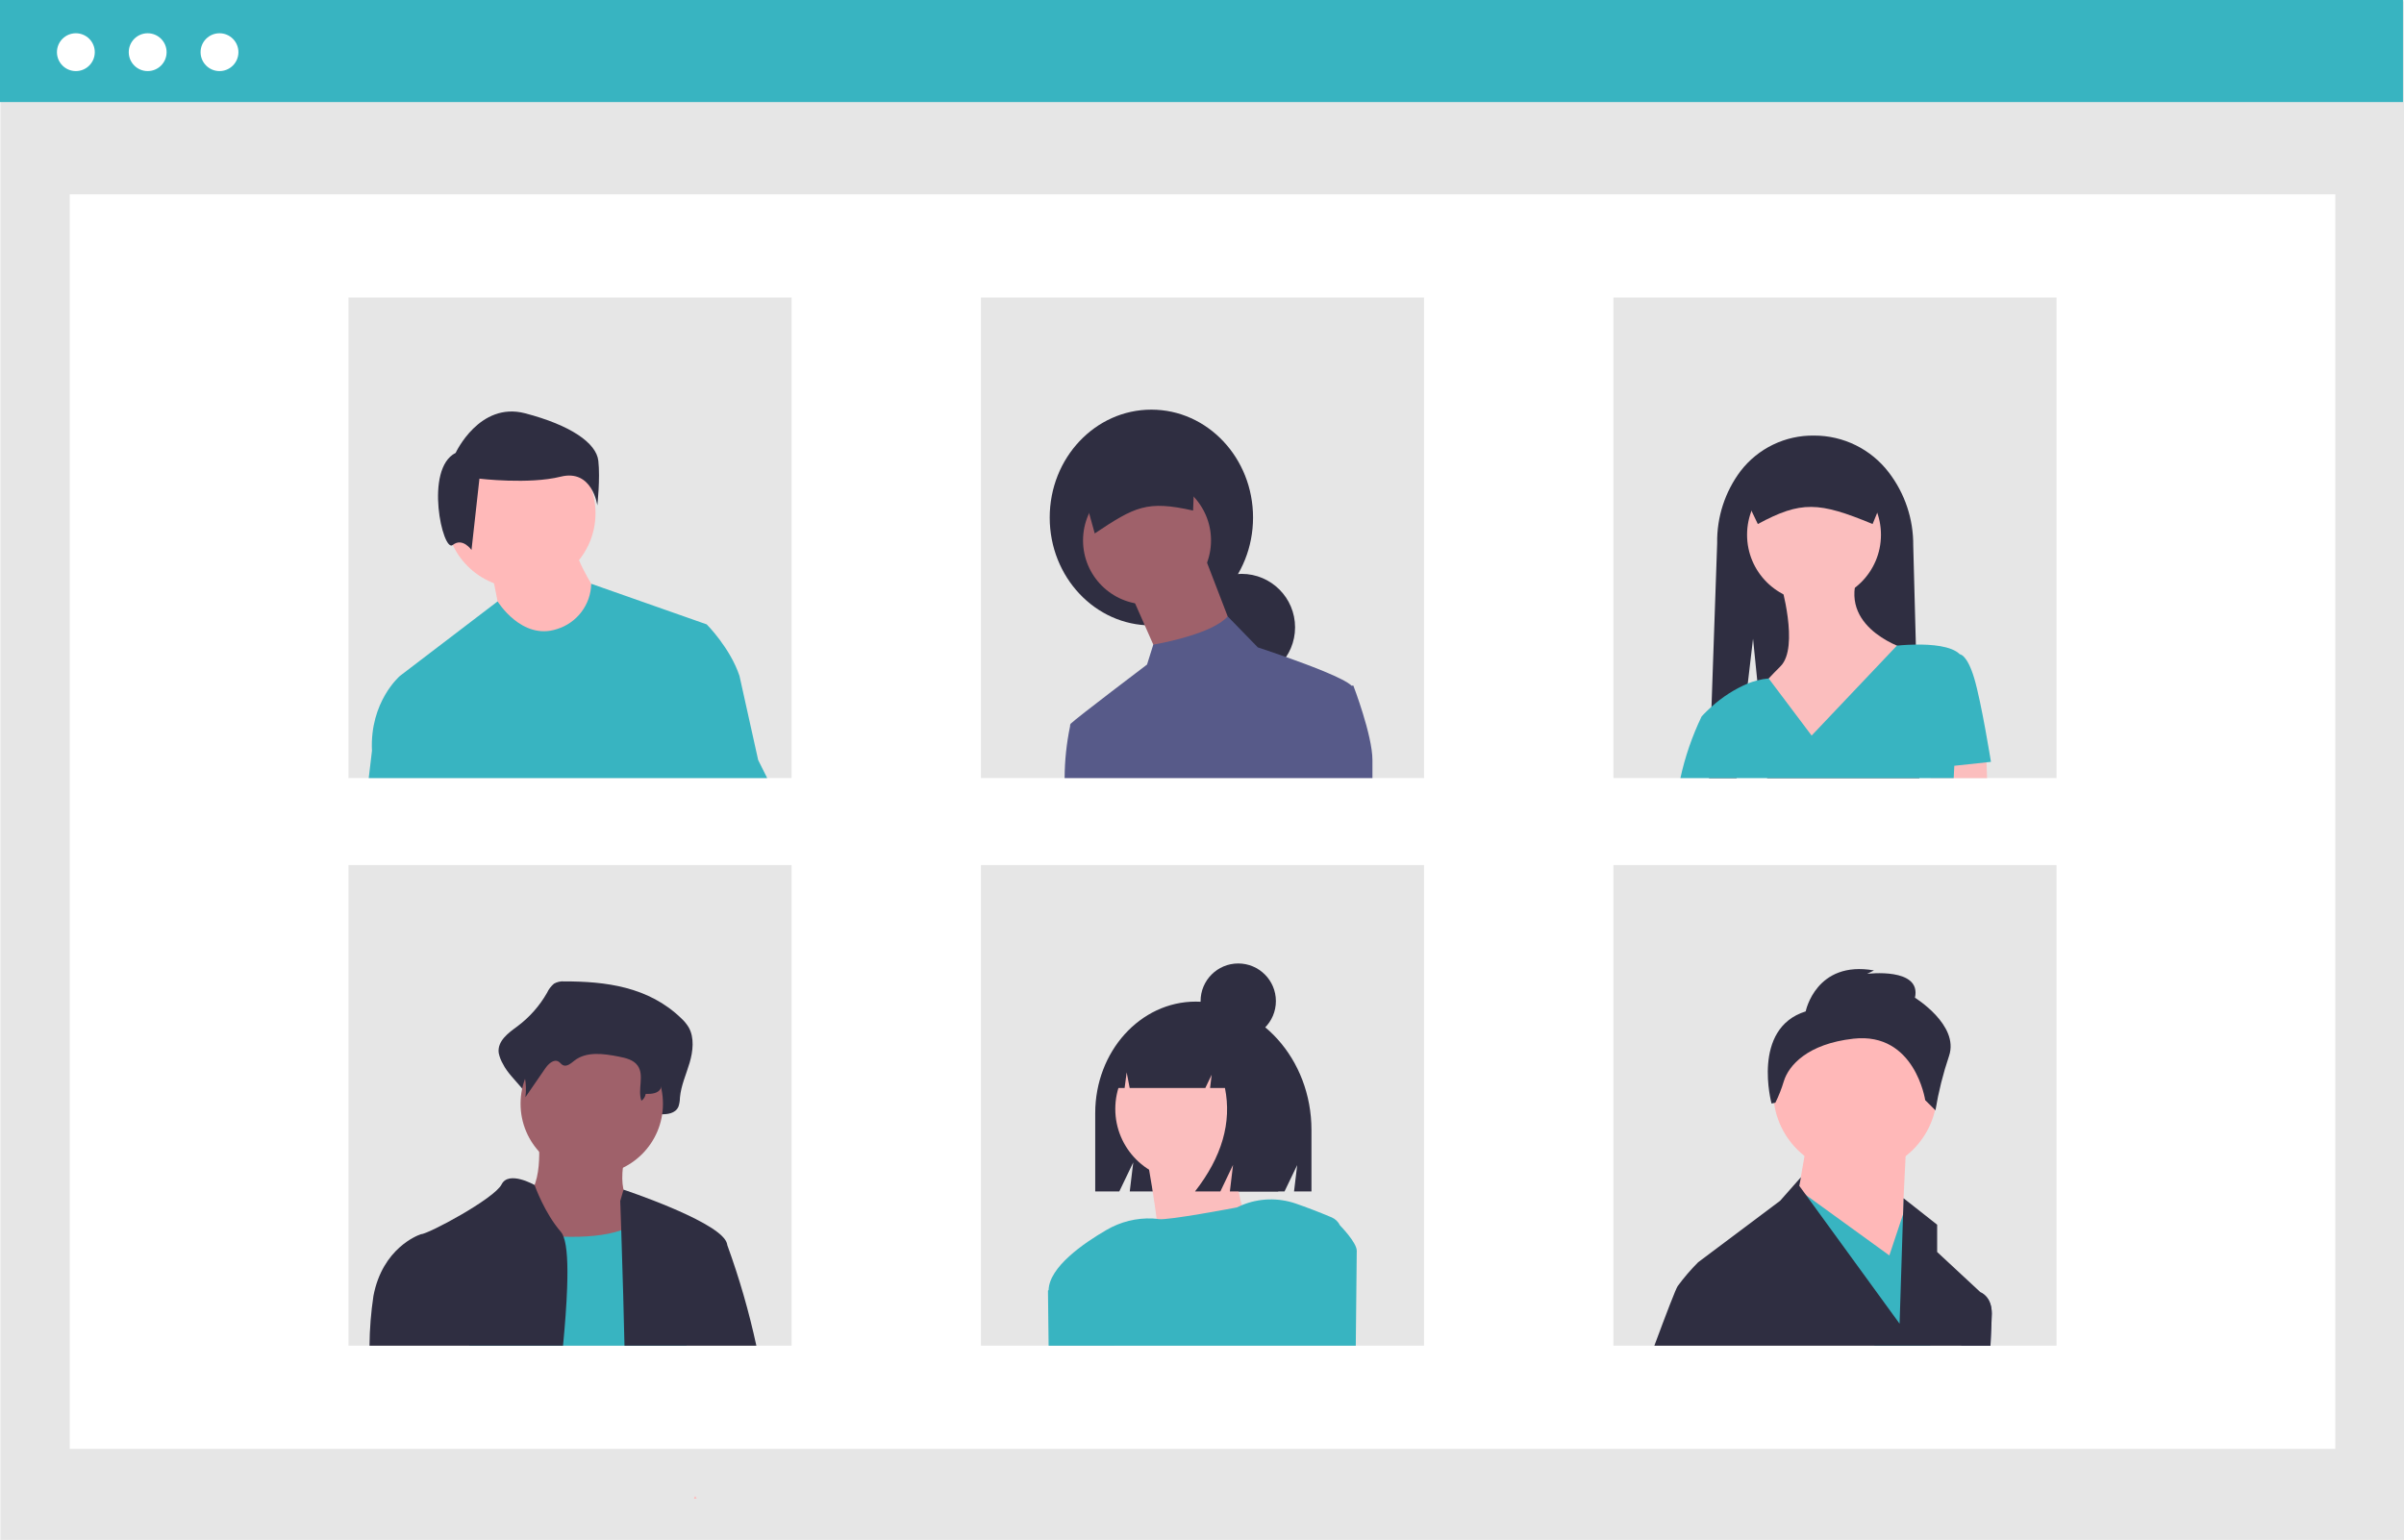
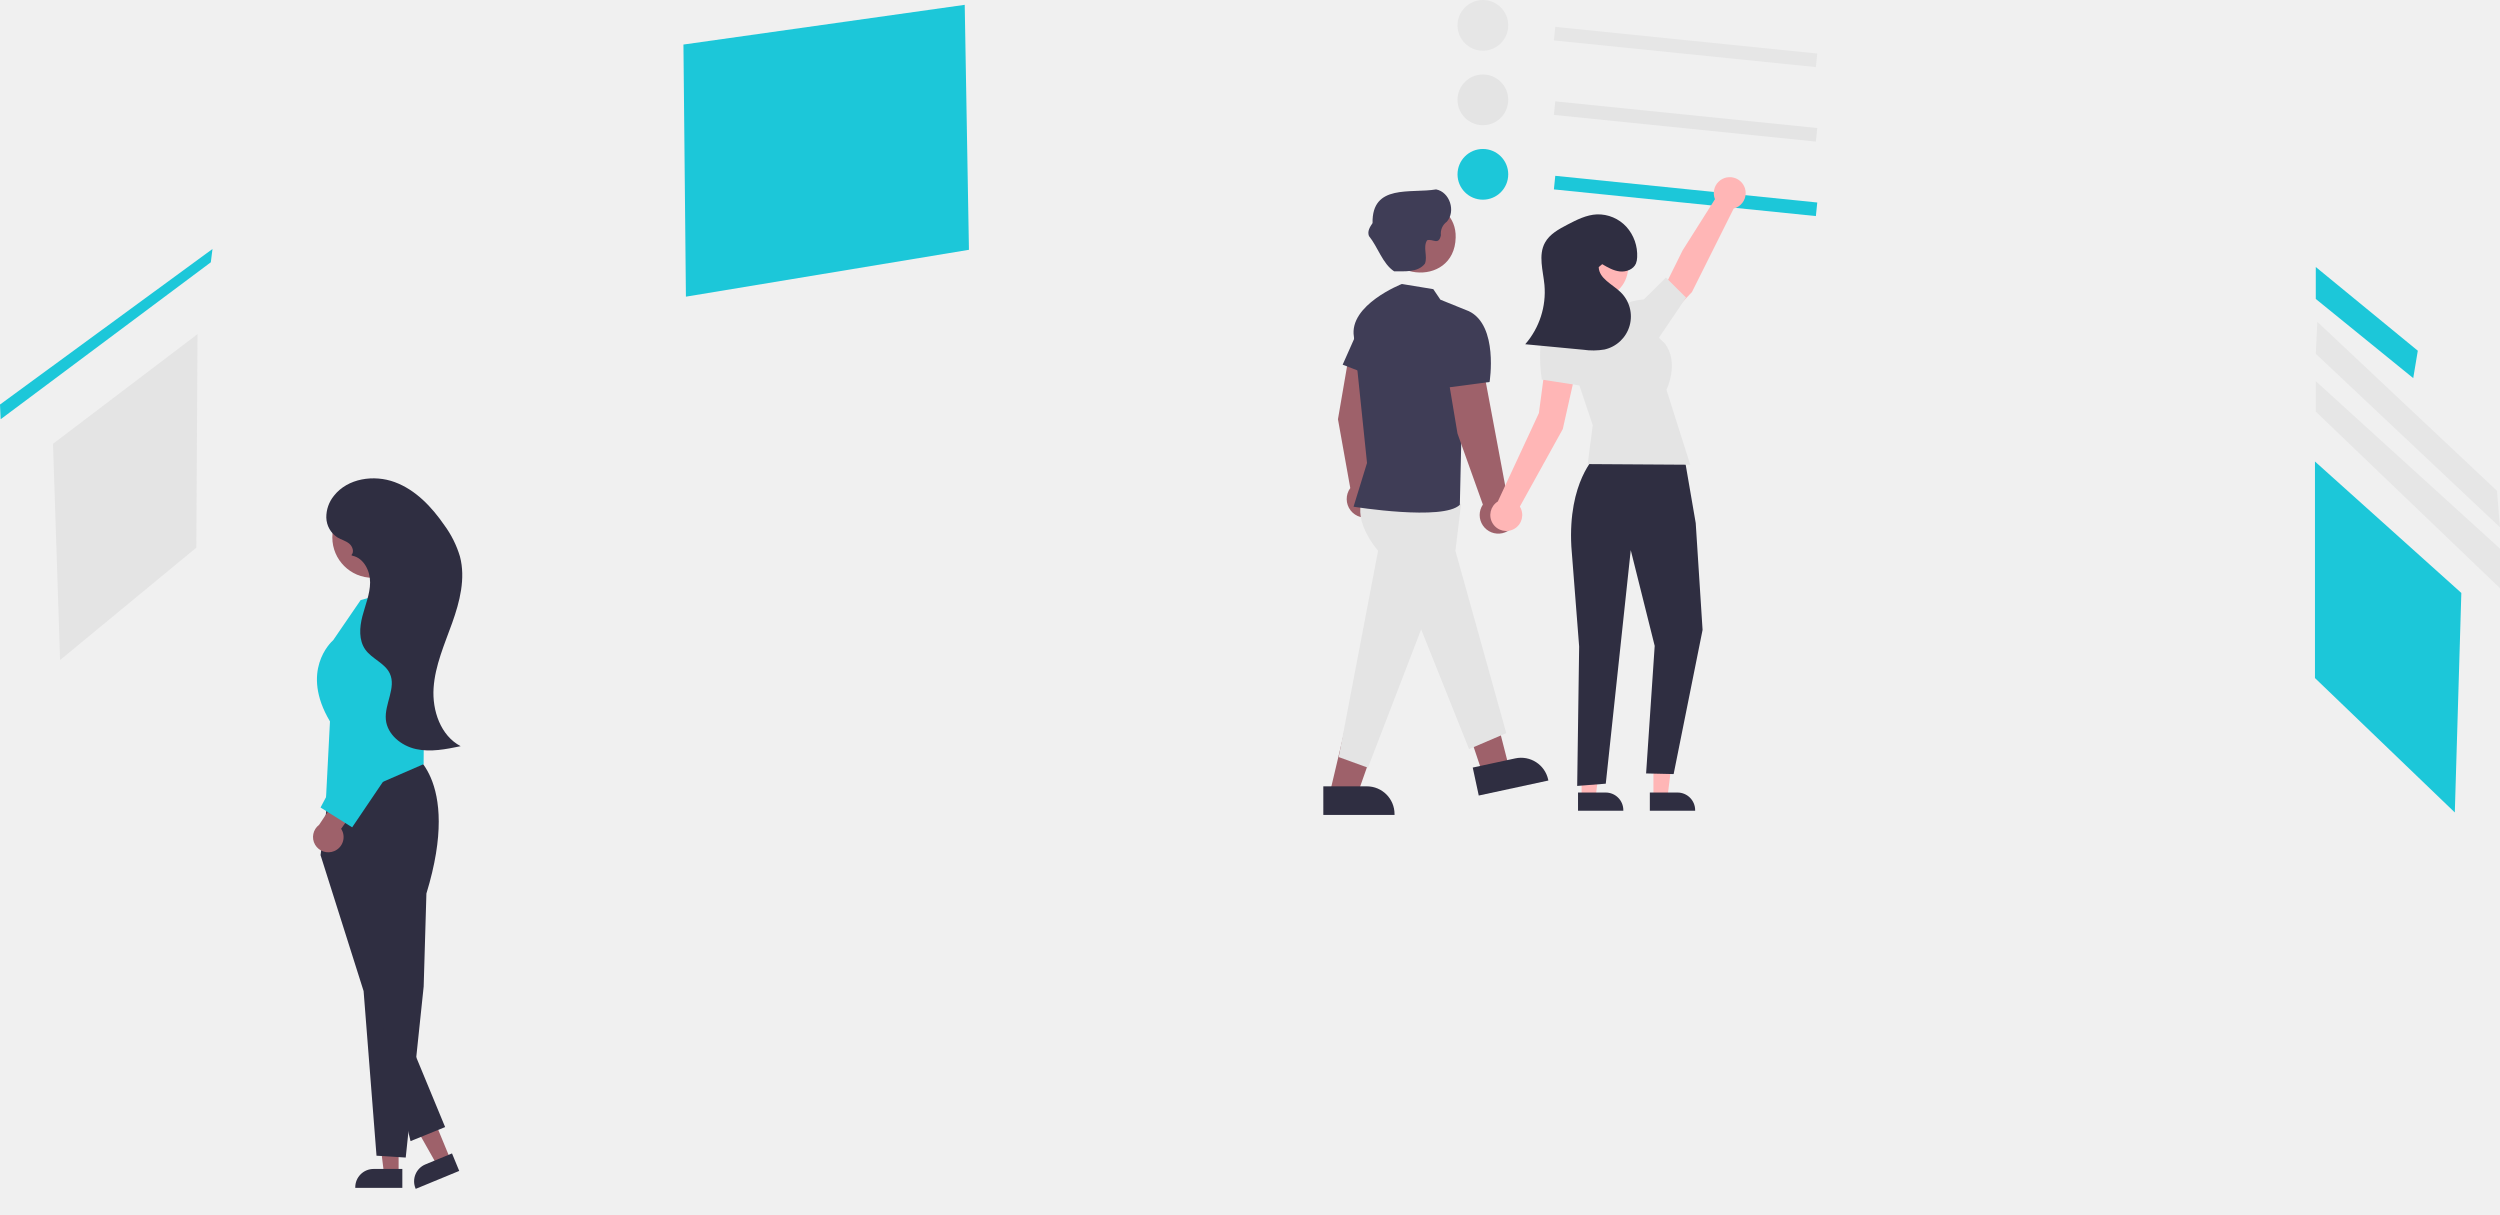
- <svg xmlns="http://www.w3.org/2000/svg" id="a1564cff-f165-45d5-b330-5a55512dec45" data-name="Layer 1" width="817.215" height="523.621" viewBox="0 0 817.215 523.621">
-   <rect x="0.349" y="0.463" width="816.866" height="523.158" fill="#e6e6e6" />
-   <rect x="23.707" y="66.08" width="770.15" height="426.591" fill="#fff" />
-   <rect width="816.866" height="34.703" fill="#38b4c1" />
-   <circle cx="25.789" cy="17.742" r="6.432" fill="#fff" />
-   <circle cx="50.203" cy="17.742" r="6.432" fill="#fff" />
-   <circle cx="74.618" cy="17.742" r="6.432" fill="#fff" />
-   <rect x="118.465" y="101.167" width="150.63" height="163.42" fill="#e6e6e6" />
-   <rect x="333.465" y="101.167" width="150.63" height="163.42" fill="#e6e6e6" />
-   <rect x="548.465" y="101.167" width="150.63" height="163.42" fill="#e6e6e6" />
-   <rect x="118.465" y="294.167" width="150.63" height="163.42" fill="#e6e6e6" />
-   <rect x="333.465" y="294.167" width="150.63" height="163.42" fill="#e6e6e6" />
-   <rect x="548.465" y="294.167" width="150.63" height="163.42" fill="#e6e6e6" />
-   <circle cx="176.975" cy="174.52" r="25.462" fill="#ffb9b9" />
-   <path d="M358.421,382.204s3.183,15.118,3.183,16.71,15.118,8.753,15.118,8.753l13.527-2.387,4.774-14.323s-7.957-11.935-7.957-16.71Z" transform="translate(-191.3924 -188.1896)" fill="#ffb9b9" />
-   <path d="M346.286,342.195s8.084-17.516,23.579-13.474,24.253,10.105,24.926,16.168-.337,15.158-.337,15.158-1.684-12.463-12.463-9.768-27.621.674-27.621.674l-2.695,24.253s-3.032-4.379-6.4-1.684S335.507,347.585,346.286,342.195Z" transform="translate(-191.3924 -188.1896)" fill="#2f2e41" />
-   <path d="M449.128,446.657l-6.36-28.65c-3.19-9.55-11.14-17.5-11.14-17.5l-39.24-13.8h-.01a16.479,16.479,0,0,1-11.67,15.4c-11.94,3.97-20.16-9.41-20.16-9.41l-33.17,25.31s-10.34,8.76-9.54,25.47l-1.1,9.3h135.45Z" transform="translate(-191.3924 -188.1896)" fill="#38b4c1" />
-   <ellipse cx="391.4" cy="175.984" rx="34.56" ry="36.687" fill="#2f2e41" />
-   <circle cx="422.064" cy="213.32" r="18.181" fill="#2f2e41" />
-   <polygon points="409.402 188.971 419.142 214.294 394.468 224.684 392.301 219.773 384.727 202.607 409.402 188.971" fill="#9f616a" />
-   <circle cx="389.922" cy="183.776" r="21.752" fill="#9f616a" />
-   <path d="M563.535,369.58c13.672-9.123,17.759-11.304,33.431-7.78l.94-22.863-40.497,8.495Z" transform="translate(-191.3924 -188.1896)" fill="#2f2e41" />
-   <path d="M651.438,421.307l-.6.07a.378.378,0,0,0-.05-.06c-2.38-2.38-13.74-6.71-22.21-9.71h-.01c-5.38-1.91-9.59-3.28-9.59-3.28l-10.24-10.53c-2.58,2.9-8.03,5.14-13.21,6.72a103.738,103.738,0,0,1-12.08,2.88h-.01l-2.12,6.77s-24.03,18.19-25.97,20.13h-.01v.02a1.057,1.057,0,0,0-.18.76v.05a88.172,88.172,0,0,0-1.86,17.65h104.64v-6.14C657.938,438.197,651.438,421.307,651.438,421.307Z" transform="translate(-191.3924 -188.1896)" fill="#575a89" />
-   <path d="M843.858,452.777h-51.74l-2.85-28.11-.17-1.71-.35-3.39-1.43-14.17-1.79,15.22-3.78,32.16h-9.4l.35-10.01.35-10.15.15-4.09,1.93-55.64a39.728,39.728,0,0,1,7.93-24.49,30.942,30.942,0,0,1,24.99-12.09,31.84,31.84,0,0,1,25.42,12.53,40.261,40.261,0,0,1,8.31,24.86l.89,33.68Z" transform="translate(-191.3924 -188.1896)" fill="#2f2e41" />
-   <circle cx="616.656" cy="181.85" r="22.758" fill="#fbbebe" />
-   <path d="M796.669,386.295s6.502,21.945,0,28.448-8.128,8.941-8.128,8.941l18.694,25.196,32.511-39.827s-22.758-6.502-17.069-24.384Z" transform="translate(-191.3924 -188.1896)" fill="#fbbebe" />
-   <polygon points="675.485 264.587 656.285 264.587 655.965 261.297 655.675 258.257 664.515 257.147 675.175 255.817 675.295 259.227 675.485 264.587" fill="#fbbebe" />
-   <path d="M868.194,447.254s-3.251-20.32-5.69-28.448-4.877-8.128-4.877-8.128h-0l0-.002c-2.87-2.87-9.77-3.38-14.96-3.3-3.64.04-6.44.36-6.44.36l-28.99,30.58-14.6-19.41v-.01a21.249,21.249,0,0,0-3.89.67,25.757,25.757,0,0,0-3.22,1.05,44.182,44.182,0,0,0-12.33,7.91h-.01c-2.1,1.89-3.34,3.28-3.34,3.28a95.187,95.187,0,0,0-7.22,20.97h92.9l.21-4.18v-.008Z" transform="translate(-191.3924 -188.1896)" fill="#38b4c1" />
-   <path d="M788.948,366.382c14.699-7.924,20.736-7.589,39.014,0L832.838,354.5a8.448,8.448,0,0,0-8.438-8.438H791.696a8.448,8.448,0,0,0-8.438,8.438Z" transform="translate(-191.3924 -188.1896)" fill="#2f2e41" />
-   <path d="M383.181,521.911a5.995,5.995,0,0,0-3.477.777,9.07,9.07,0,0,0-2.352,3.104,37.135,37.135,0,0,1-10.116,11.427c-3.006,2.202-6.827,4.948-6.313,9.008a12.175,12.175,0,0,0,1.465,3.802c2.773,5.598,10.34,9.923,9.596,16.311,2.755-4.612-.93-6.893,1.825-11.505,1.312-2.196,3.591-4.676,5.572-3.296.663.462,1.099,1.29,1.789,1.695,1.648.967,3.401-.882,4.86-2.191,5.03-4.515,12.183-3.332,18.442-1.926,2.955.664,6.201,1.536,7.947,4.36,2.297,3.713-2.182,7.723-3.314,11.922a2.288,2.288,0,0,0,2.455,2.847c1.878-.185,4.103-.337,4.214-1.161,2.363.084,5.258-.183,6.271-2.644a10.346,10.346,0,0,0,.485-3.009c.372-4.133,2.126-7.903,3.288-11.837s1.667-8.544-.294-12.031a13.921,13.921,0,0,0-2.569-3.123C411.826,523.671,397.194,521.895,383.181,521.911Z" transform="translate(-191.3924 -188.1896)" fill="#2f2e41" />
-   <path d="M374.404,574.407s2.42,20.169-6.454,21.782,8.068,29.043,8.068,29.043l40.338,4.841L406.674,597.803s-6.454-2.42-2.42-18.555S374.404,574.407,374.404,574.407Z" transform="translate(-191.3924 -188.1896)" fill="#9f616a" />
-   <circle cx="201.163" cy="375.326" r="24.203" fill="#9f616a" />
-   <path d="M350.898,645.777c4.28-16.83,10.19-39.5,10.19-39.5s2.3.47,5.92,1a140.112,140.112,0,0,0,15.96,1.45c6.84.19,14.04-.26,19.61-2.19a18.363,18.363,0,0,0,5.79-3.09,11.162,11.162,0,0,0,1.94-2.01c9.68-12.91,13.71,36.3,13.71,36.3l.75,8.04Z" transform="translate(-191.3924 -188.1896)" fill="#38b4c1" />
-   <path d="M428.228,697.777q-.48,0-.96.03l.46-.86C427.888,697.217,428.048,697.497,428.228,697.777Z" transform="translate(-191.3924 -188.1896)" fill="#ffb8b8" />
-   <path d="M384.36,528.243a5.493,5.493,0,0,0-2.83.549,6.597,6.597,0,0,0-1.915,2.194,27.874,27.874,0,0,1-8.235,8.076c-2.447,1.556-5.558,3.497-5.139,6.367a7.961,7.961,0,0,0,1.193,2.688,21.14,21.14,0,0,1,2.569,13.176l6.728-9.779c1.068-1.552,2.923-3.305,4.536-2.33.54.326.894.912,1.457,1.198,1.341.683,2.768-.623,3.956-1.549,4.094-3.191,9.917-2.355,15.012-1.361,2.405.469,5.047,1.085,6.469,3.081,2.363,3.317-.104,8.11,1.275,11.942a3.521,3.521,0,0,0,1.457-2.325c1.923.059,4.28-.13,5.105-1.869a6.439,6.439,0,0,0,.395-2.127c.302-2.921,1.73-5.586,2.676-8.366s1.357-6.039-.239-8.504a10.289,10.289,0,0,0-2.091-2.207C407.678,529.487,395.767,528.232,384.36,528.243Z" transform="translate(-191.3924 -188.1896)" fill="#2f2e41" />
-   <path d="M382.068,607.077c-5.52-6.31-8.8-15.51-8.95-15.92v-.01s-8.8-5.04-11.22-.2-25.01,16.94-27.43,16.94a.321.321,0,0,1-.06.02c-.96.32-12.98,4.69-16.07,20.96a121.766,121.766,0,0,0-1.34,16.91h65.79c.68-7.13,1.19-13.8,1.39-19.56.29-8.03.01-14.27-1.21-17.49A5.095,5.095,0,0,0,382.068,607.077Z" transform="translate(-191.3924 -188.1896)" fill="#2f2e41" />
-   <path d="M438.638,611.617c-.04-.19-.07-.35-.1-.5a3.72,3.72,0,0,0-.54-1.2.077.077,0,0,1-.01-.03c-4.66-7.22-34.63-17.16-34.63-17.16l-1.12,3.87s.14,3.82.34,9.94c.2,5.73.44,13.47.67,21.97.16,5.55.3,11.43.43,17.27h44.83A261.8,261.8,0,0,0,438.638,611.617Z" transform="translate(-191.3924 -188.1896)" fill="#2f2e41" />
-   <path d="M858.078,645.777l3.43-16.76,3.19-1.35.02.01c.29.11,3.76,1.58,3.76,7.15,0,1.12-.17,5.15-.45,10.95Z" transform="translate(-191.3924 -188.1896)" fill="#575a89" />
-   <circle cx="630.658" cy="371.191" r="27.856" fill="#ffb8b8" />
-   <polygon points="648.068 387.44 645.746 435.026 609.766 414.135 614.408 387.44 648.068 387.44" fill="#ffb8b8" />
-   <polygon points="658.515 437.347 656.155 457.587 637.265 457.587 616.765 418.197 610.985 407.107 608.215 405.297 611.425 404.567 613.955 406.397 642.265 426.907 646.805 413.277 646.925 412.927 648.065 409.497 658.515 437.347" fill="#38b4c1" />
-   <path d="M805.221,532.105s3.482-17.41,23.213-13.928l-2.321,1.161s18.57-2.321,16.249,8.125c0,0,15.088,9.285,11.607,19.731a118.097,118.097,0,0,0-4.643,18.57l-3.482-3.482s-3.482-23.213-24.374-20.892c-15.669,1.741-22.052,9.14-23.685,14.472a47.094,47.094,0,0,1-2.867,7.295l-1.304.286S786.65,537.908,805.221,532.105Z" transform="translate(-191.3924 -188.1896)" fill="#2f2e41" />
-   <path d="M864.718,627.677l-.02-.01-14.79-13.74v-9.28l-11.42-9-.17,5.47-1.18,37.19-18.99-26.12-12.8-17.6-2.3-3.15.56-2.95-7.09,8.03-25.66,19.25-2.2,1.65a69.987,69.987,0,0,0-6.96,8.12c-.69,1.03-3.83,9.23-7.92,20.24h114.25c.28-5.8.45-9.83.45-10.95C868.478,629.257,865.008,627.787,864.718,627.677Z" transform="translate(-191.3924 -188.1896)" fill="#2f2e41" />
-   <path d="M597.88,528.783h0c-18.876,0-34.178,16.982-34.178,37.93v26.615H571.888l4.739-9.861-1.185,9.861h52.613l4.308-8.965-1.077,8.965H637.21V572.43C637.21,548.324,619.601,528.783,597.88,528.783Z" transform="translate(-191.3924 -188.1896)" fill="#2f2e41" />
-   <path d="M570.298,645.777h-22.23l-.21-18.13c-.01-.19-.01-.37-.01-.56l4.45-5.01.08-.09,16.99,10.76Z" transform="translate(-191.3924 -188.1896)" fill="#d0cde1" />
-   <circle cx="403.464" cy="377.088" r="24.331" fill="#fbbebe" />
-   <path d="M580.907,579.876s7.137,36.983,3.893,40.876,34.388-7.137,34.388-7.137-12.328-25.304-5.839-39.579Z" transform="translate(-191.3924 -188.1896)" fill="#fbbebe" />
-   <path d="M646.918,604.887h-.01a5.586,5.586,0,0,0-2.79-2.72c-4.77-2.01-8.88-3.55-12.26-4.72a25.926,25.926,0,0,0-18.34.57c-.57.23-1.13.48-1.68.76,0,0-23.79,4.53-26.62,3.96-.21-.04-.43-.07-.64-.09a11.226,11.226,0,0,0-1.29-.11,28.503,28.503,0,0,0-15.8,3.92c-7.81,4.53-19.39,12.56-19.63,20.38l-.22.25.22,18.69h104.42c.21-17.91.33-31.37.33-32.28C652.608,610.667,646.918,604.887,646.918,604.887Z" transform="translate(-191.3924 -188.1896)" fill="#38b4c1" />
-   <path d="M607.596,539.231a17.925,17.925,0,0,0-14.143-7.217h-.671c-12.938,0-23.425,11.707-23.425,26.148v0h4.335l.7-5.329,1.026,5.329h25.711l2.154-4.508-.539,4.508H607.803q3.54,17.583-10.174,35.165h8.616l4.308-9.017-1.077,9.017h16.425l3.231-20.738C629.132,557.058,620.108,543.888,607.596,539.231Z" transform="translate(-191.3924 -188.1896)" fill="#2f2e41" />
-   <circle cx="420.926" cy="340.424" r="12.801" fill="#2f2e41" />
+ <svg xmlns="http://www.w3.org/2000/svg" id="b579c747-9e6c-4f72-9ce0-e35231108700" data-name="Layer 1" width="939.811" height="456.601" viewBox="0 0 939.811 456.601">
+   <ellipse cx="564.249" cy="304.601" rx="135" ry="7" fill="#f0f0f0" />
+   <ellipse cx="147.249" cy="449.601" rx="45" ry="7" fill="#f0f0f0" />
+   <rect x="761.176" y="189.864" width="5.133" height="98.998" transform="translate(318.1347 753.2232) rotate(-84.18477)" fill="#e6e6e6" />
+   <circle cx="557.449" cy="9.534" r="9.533" fill="#e6e6e6" />
+   <rect x="761.176" y="217.864" width="5.133" height="98.998" transform="translate(290.2788 778.3862) rotate(-84.18477)" fill="#e4e4e4" />
+   <circle cx="557.449" cy="37.534" r="9.533" fill="#e4e4e4" />
+   <rect x="761.176" y="245.864" width="5.133" height="98.998" transform="translate(262.4228 803.5492) rotate(-84.18477)" fill="#1cc7d9" />
+   <circle cx="557.449" cy="65.534" r="9.533" fill="#1cc7d9" />
+   <polygon points="19.924 166.829 74.249 125.601 73.806 205.874 22.589 248.125 19.924 166.829" fill="#e4e4e4" />
+   <polygon points="256.922 16.745 362.661 1.81 364.249 93.905 257.852 111.524 256.922 16.745" fill="#1cc7d9" />
+   <polygon points="870.249 173.491 870.249 254.894 922.822 305.421 925.276 222.902 870.249 173.491" fill="#1cc7d9" />
+   <g id="f1012d9b-0a3f-4e62-89ec-f75ec41b1f18" data-name="Group 123">
+     <path id="f1db56c4-d40a-4b97-925d-862f8518bc4b" data-name="Path 1733" d="M1000.656,322.077v12.01l36.63,29.76,1.72-10.3Z" transform="translate(-130.0944 -221.6996)" fill="#1cc7d9" />
+   </g>
+   <path id="a03c9d69-04e1-44a9-b627-9efaf6e70c5d" data-name="Path 1735" d="M1001.236,342.677l-.58,12.02,69.25,65.23-1.14-13.73Z" transform="translate(-130.0944 -221.6996)" fill="#e6e6e6" />
+   <path id="f49e7db1-285b-4bca-9b97-2387afac8e22" data-name="Path 1736" d="M1000.656,364.997v11.44l69.25,66.39v-14.88Z" transform="translate(-130.0944 -221.6996)" fill="#e6e6e6" />
+   <polygon points="149.849 441.23 144.362 441.23 141.751 420.063 149.85 420.063 149.849 441.23" fill="#9e616a" />
+   <path d="M281.343,668.249l-17.695-.001v-.224a6.888,6.888,0,0,1,6.887-6.887h0l10.807 0Z" transform="translate(-130.0944 -221.6996)" fill="#2f2e41" />
+   <polygon points="169.309 435.789 164.236 437.882 153.748 419.313 161.234 416.223 169.309 435.789" fill="#9e616a" />
+   <path d="M302.727,661.872,286.37,668.622l-.085-.207a6.888,6.888,0,0,1,3.739-8.994l0-0,9.99-4.123Z" transform="translate(-130.0944 -221.6996)" fill="#2f2e41" />
+   <path d="M283.559,503.746s20.362,9.65,6.833,53.852l-1.029,34.97-6.748,64.288-10.98-.699-4.856-61.888-16.186-51.117,3.212-24.689Z" transform="translate(-130.0944 -221.6996)" fill="#2f2e41" />
+   <path d="M252.482,524.987l1.656-32.095c-11.26-18.909.281-29.712,1.219-30.541l10.318-15.067,9.027-2.478a11.895,11.895,0,0,1,15.044,11.562l-.405,52.587Z" transform="translate(-130.0944 -221.6996)" fill="#1cc7d9" />
+   <polygon points="142.984 381.916 154.331 428.978 167.334 423.693 149.713 381.096 142.984 381.916" fill="#2f2e41" />
+   <path d="M255.777,541.633a5.71,5.71,0,0,0,2.557-8.374l11.505-16.293-9.585-.549-10.195,15.352a5.741,5.741,0,0,0,5.718,9.864Z" transform="translate(-130.0944 -221.6996)" fill="#9e616a" />
+   <polygon points="129.675 241.325 134.705 276.81 120.497 303.566 132.386 311.008 152.869 280.727 144.292 237.823 129.675 241.325" fill="#1cc7d9" />
+   <circle id="aaba450f-0f04-490f-b553-501192395cc8" data-name="Ellipse 360" cx="140.107" cy="202.034" r="15.18" fill="#9e616a" />
+   <path d="M293.09,480.338c.567-8.493,4.123-16.446,6.989-24.461,2.866-8.014,5.091-16.737,2.924-24.968a38.378,38.378,0,0,0-5.886-11.797c-4.742-6.877-10.787-13.271-18.621-16.169-7.834-2.898-17.707-1.453-22.86,5.12a12.743,12.743,0,0,0-2.876,8.204,9.149,9.149,0,0,0,4.146,7.441c1.431.866,3.133,1.273,4.436,2.322,1.303,1.049,2.016,3.183.831,4.364l.473.233c4.246.915,6.614,5.727,6.578,10.07s-1.802,8.455-2.896,12.658c-1.093,4.203-1.413,9.024,1.111,12.558,2.509,3.514,7.36,5.059,9.191,8.969,2.499,5.336-2.03,11.444-1.487,17.311.522,5.633,5.801,9.886,11.326,11.1,5.525,1.214,11.263.065,16.802-1.083C295.735,498.258,292.523,488.831,293.09,480.338Z" transform="translate(-130.0944 -221.6996)" fill="#2f2e41" />
+   <path d="M644.687,402.432l.741-24.663-3.292-22.937-4.926.334-4.145,24.134,4.631,25.876a6.995,6.995,0,1,0,6.991-2.744Z" transform="translate(-130.0944 -221.6996)" fill="#9e616a" />
+   <polygon points="513.97 238.601 500.162 297.058 510.566 297.797 530.506 241.219 513.97 238.601" fill="#9e616a" />
+   <polygon points="538.584 234.759 557.64 291.722 566.872 286.869 552.249 229.601 538.584 234.759" fill="#9e616a" />
+   <path d="M643.346,407.396s-6.616,7.316,4.801,21.36l-14.804,77.544,11,4,20-52,18,45,14-6-19.124-68.544,2.124-17.456-5.287-4.886Z" transform="translate(-130.0944 -221.6996)" fill="#e4e4e4" />
+   <path d="M657.086,328.456s-20.022,7.844-18.022,19.844l4.925,47.436-5.066,16.451s33.784,5.426,39.962-.73l1.178-52.156,2.213-20.615-10.701-4.329-2.67-3.96Z" transform="translate(-130.0944 -221.6996)" fill="#3f3d56" />
+   <polygon points="512.042 120.652 504.74 137.093 515.596 141.297 512.042 120.652" fill="#3f3d56" />
+   <path d="M696.87,409.26l-8.805-47.004-14.008-1.17,3.948,23.596,9.539,26.699a7.003,7.003,0,1,0,9.327-2.12Z" transform="translate(-130.0944 -221.6996)" fill="#9e616a" />
+   <path d="M666.347,344.43l8.079,22.936,15.638-2.066s3.426-21.23-7.787-26.615Z" transform="translate(-130.0944 -221.6996)" fill="#3f3d56" />
+   <path id="aadf75e6-ac14-4c0d-b07b-d38ba10ebdab" data-name="Path 1770" d="M677.318,310.96c-.407,19.635-30.652,16.282-26.644-3.008C653.76,292.6,677.73,295.329,677.318,310.96Z" transform="translate(-130.0944 -221.6996)" fill="#9e616a" />
+   <path id="e2c3cfee-80d7-4301-b109-7608295bf7e0" data-name="Path 1784" d="M669.948,292.9c-9.482,1.616-24.167-2.185-23.879,12.66-.973,1.454-2.041,3.047-1.351,4.87,3.345,4.079,5.092,10.396,9.459,13.261,3.892-.029,8.971.514,11.581-2.881,1.109-2.784-.853-6.178.82-8.79,2.193-.7,4.333,2.107,5.19-1.89a5.44,5.44,0,0,1,2.23-5.089C677.432,301.108,675.092,293.862,669.948,292.9Z" transform="translate(-130.0944 -221.6996)" fill="#3f3d56" />
+   <path d="M627.562,517.301l16.351-.001h.001a10.421,10.421,0,0,1,10.42,10.42v.339l-26.771.001Z" transform="translate(-130.0944 -221.6996)" fill="#2f2e41" />
+   <path d="M683.729,510.243l15.983-3.447.001-0a10.421,10.421,0,0,1,12.382,7.99l.071.331-26.17,5.643Z" transform="translate(-130.0944 -221.6996)" fill="#2f2e41" />
+   <polygon points="621.563 299.657 626.846 299.657 629.359 279.281 621.562 279.281 621.563 299.657" fill="#ffb6b6" />
+   <path d="M750.31,519.632l10.403-0h0a6.63,6.63,0,0,1,6.63,6.63v.215l-17.033.001Z" transform="translate(-130.0944 -221.6996)" fill="#2f2e41" />
+   <polygon points="594.563 299.657 599.846 299.657 602.359 279.281 594.562 279.281 594.563 299.657" fill="#ffb6b6" />
+   <path d="M723.31,519.632l10.403-0h0a6.63,6.63,0,0,1,6.63,6.63v.215l-17.033.001Z" transform="translate(-130.0944 -221.6996)" fill="#2f2e41" />
+   <path d="M786.344,294.3a6,6,0,1,0-11.549,2.279l-12.14,19.207-7.557,15.23,6.236,5.535,4.799-5.051,15.696-31.393A5.997,5.997,0,0,0,786.344,294.3Z" transform="translate(-130.0944 -221.6996)" fill="#ffb6b6" />
+   <path d="M723.344,357.3l-11.899-1.844-2.835,21.528-15.444,33.234a6.003,6.003,0,1,0,8.273,1.925l16.148-29.158Z" transform="translate(-130.0944 -221.6996)" fill="#ffb6b6" />
+   <path d="M729.938,393.163s-10.464,9.676-9.134,34.007l2.931,37.587-.739,52.394,10.748-.845,9.39-87.806,9,36-3.231,47.956,10.353.24,10.878-54.196-2.578-40.174L763.224,393.163Z" transform="translate(-130.0944 -221.6996)" fill="#2f2e41" />
+   <path d="M741.133,336.5l-25,7,12.712,38.086-1.9,14.57,38.547.25-8.927-28.162s5.01-10.302-.711-17.523Z" transform="translate(-130.0944 -221.6996)" fill="#e4e4e4" />
+   <path d="M738.133,342.5l3-6s-.097-1.508,6.952-2.254l8.27-8.22,7.57,7.545L751.133,352.5Z" transform="translate(-130.0944 -221.6996)" fill="#e4e4e4" />
+   <path d="M726.133,348.5s-9-10-14-5-2.436,20.899-2.436,20.899l15.573,2.417Z" transform="translate(-130.0944 -221.6996)" fill="#e4e4e4" />
+   <path id="bf97ead5-a8ed-4eb0-acc5-869eed05cf08" data-name="Ellipse 358" d="M730.698,310.061c15.327.069,15.326,23.373-.001,23.44C715.371,333.432,715.372,310.127,730.698,310.061Z" transform="translate(-130.0944 -221.6996)" fill="#ffb6b6" />
+   <path d="M732.404,321.006c2.072,1.22,4.225,2.468,6.615,2.73s5.096-.744,6.055-2.949a6.804,6.804,0,0,0,.469-2.396,15.93,15.93,0,0,0-4.032-11.415,14.446,14.446,0,0,0-11.086-4.687c-3.96.172-7.62,2.047-11.134,3.881-3.232,1.687-6.644,3.545-8.4,6.74-2.602,4.734-.705,10.53-.2,15.908a29.968,29.968,0,0,1-7.225,22.29l21.807,2.066a25.524,25.524,0,0,0,7.962-.081,12.726,12.726,0,0,0,6.052-21.588c-3.095-2.98-8.073-5.09-8.196-9.385" transform="translate(-130.0944 -221.6996)" fill="#2f2e41" />
+   <polygon points="0 152.075 79.881 93.598 79.249 98.601 0.249 157.601 0 152.075" fill="#1cc7d9" />
+   <path id="e675ae52-c925-4d34-8b81-f405477c3ca7" data-name="Ellipse 365" d="M547.044,644.758c22.026-.091,22.026,4.771-.001,4.68C525.018,649.528,525.018,644.667,547.044,644.758Z" transform="translate(-130.0944 -221.6996)" fill="#f0f0f0" />
+   <path id="e3c5ec81-3296-48b2-bdc0-fdf32bb949c4" data-name="Ellipse 365" d="M226.044,642.758c22.026-.091,22.026,4.771-.001,4.68C204.018,647.528,204.018,642.667,226.044,642.758Z" transform="translate(-130.0944 -221.6996)" fill="#f0f0f0" />
+   <path id="a417f11e-12d9-4890-9c52-a0b47cfebf3d" data-name="Ellipse 365" d="M842.044,557.758c22.026-.091,22.026,4.771-.001,4.68C820.018,562.528,820.018,557.667,842.044,557.758Z" transform="translate(-130.0944 -221.6996)" fill="#f0f0f0" />
+   <path d="M840.285,554.205c.045-2.134-1.487-4.453-3.621-4.468a3.774,3.774,0,0,0-3.469,3.167,6.174,6.174,0,0,0,1.396,4.753,18.306,18.306,0,0,0,3.8,3.379l.377-1.375a4.397,4.397,0,0,1-.835.41C839.081,558.271,840.241,556.339,840.285,554.205Z" transform="translate(-130.0944 -221.6996)" fill="#f0f0f0" />
+   <path d="M838.768,559.661a4.874,4.874,0,0,0,.897-.743c-.247.05-.49.115-.738.161Z" transform="translate(-130.0944 -221.6996)" fill="#f0f0f0" />
+   <path d="M854.796,542.953a7.319,7.319,0,0,0-7.076-1.1,8.545,8.545,0,0,0-4.981,5.272c-.772,2.295-.613,4.788-.988,7.18a8.571,8.571,0,0,1-2.086,4.614,48.206,48.206,0,0,0,11.089-3.656c2.556-1.208,5.201-2.872,6.087-5.556A6.411,6.411,0,0,0,854.796,542.953Z" transform="translate(-130.0944 -221.6996)" fill="#f0f0f0" />
+   <path d="M547.285,641.205c.045-2.134-1.487-4.453-3.621-4.468a3.774,3.774,0,0,0-3.469,3.167,6.174,6.174,0,0,0,1.396,4.753,18.306,18.306,0,0,0,3.8,3.379l.377-1.375a4.397,4.397,0,0,1-.835.41C546.081,645.271,547.241,643.339,547.285,641.205Z" transform="translate(-130.0944 -221.6996)" fill="#f0f0f0" />
+   <path d="M545.768,646.661a4.874,4.874,0,0,0,.897-.743c-.247.05-.49.115-.738.161Z" transform="translate(-130.0944 -221.6996)" fill="#f0f0f0" />
+   <path d="M561.796,629.953a7.319,7.319,0,0,0-7.076-1.1,8.545,8.545,0,0,0-4.981,5.272c-.772,2.295-.613,4.788-.988,7.18a8.571,8.571,0,0,1-2.086,4.614,48.206,48.206,0,0,0,11.089-3.656c2.556-1.208,5.201-2.872,6.087-5.556A6.411,6.411,0,0,0,561.796,629.953Z" transform="translate(-130.0944 -221.6996)" fill="#f0f0f0" />
+   <path d="M226.285,639.205c.045-2.134-1.487-4.453-3.621-4.468a3.774,3.774,0,0,0-3.469,3.167,6.174,6.174,0,0,0,1.396,4.753,18.306,18.306,0,0,0,3.8,3.379l.377-1.375a4.397,4.397,0,0,1-.835.41C225.081,643.271,226.241,641.339,226.285,639.205Z" transform="translate(-130.0944 -221.6996)" fill="#f0f0f0" />
+   <path d="M224.768,644.661a4.874,4.874,0,0,0,.897-.743c-.247.05-.49.115-.738.161Z" transform="translate(-130.0944 -221.6996)" fill="#f0f0f0" />
+   <path d="M240.796,627.953a7.319,7.319,0,0,0-7.076-1.1,8.545,8.545,0,0,0-4.981,5.272c-.772,2.295-.613,4.788-.988,7.18a8.571,8.571,0,0,1-2.086,4.614,48.206,48.206,0,0,0,11.089-3.656c2.556-1.208,5.201-2.872,6.087-5.556A6.411,6.411,0,0,0,240.796,627.953Z" transform="translate(-130.0944 -221.6996)" fill="#f0f0f0" />
</svg>
